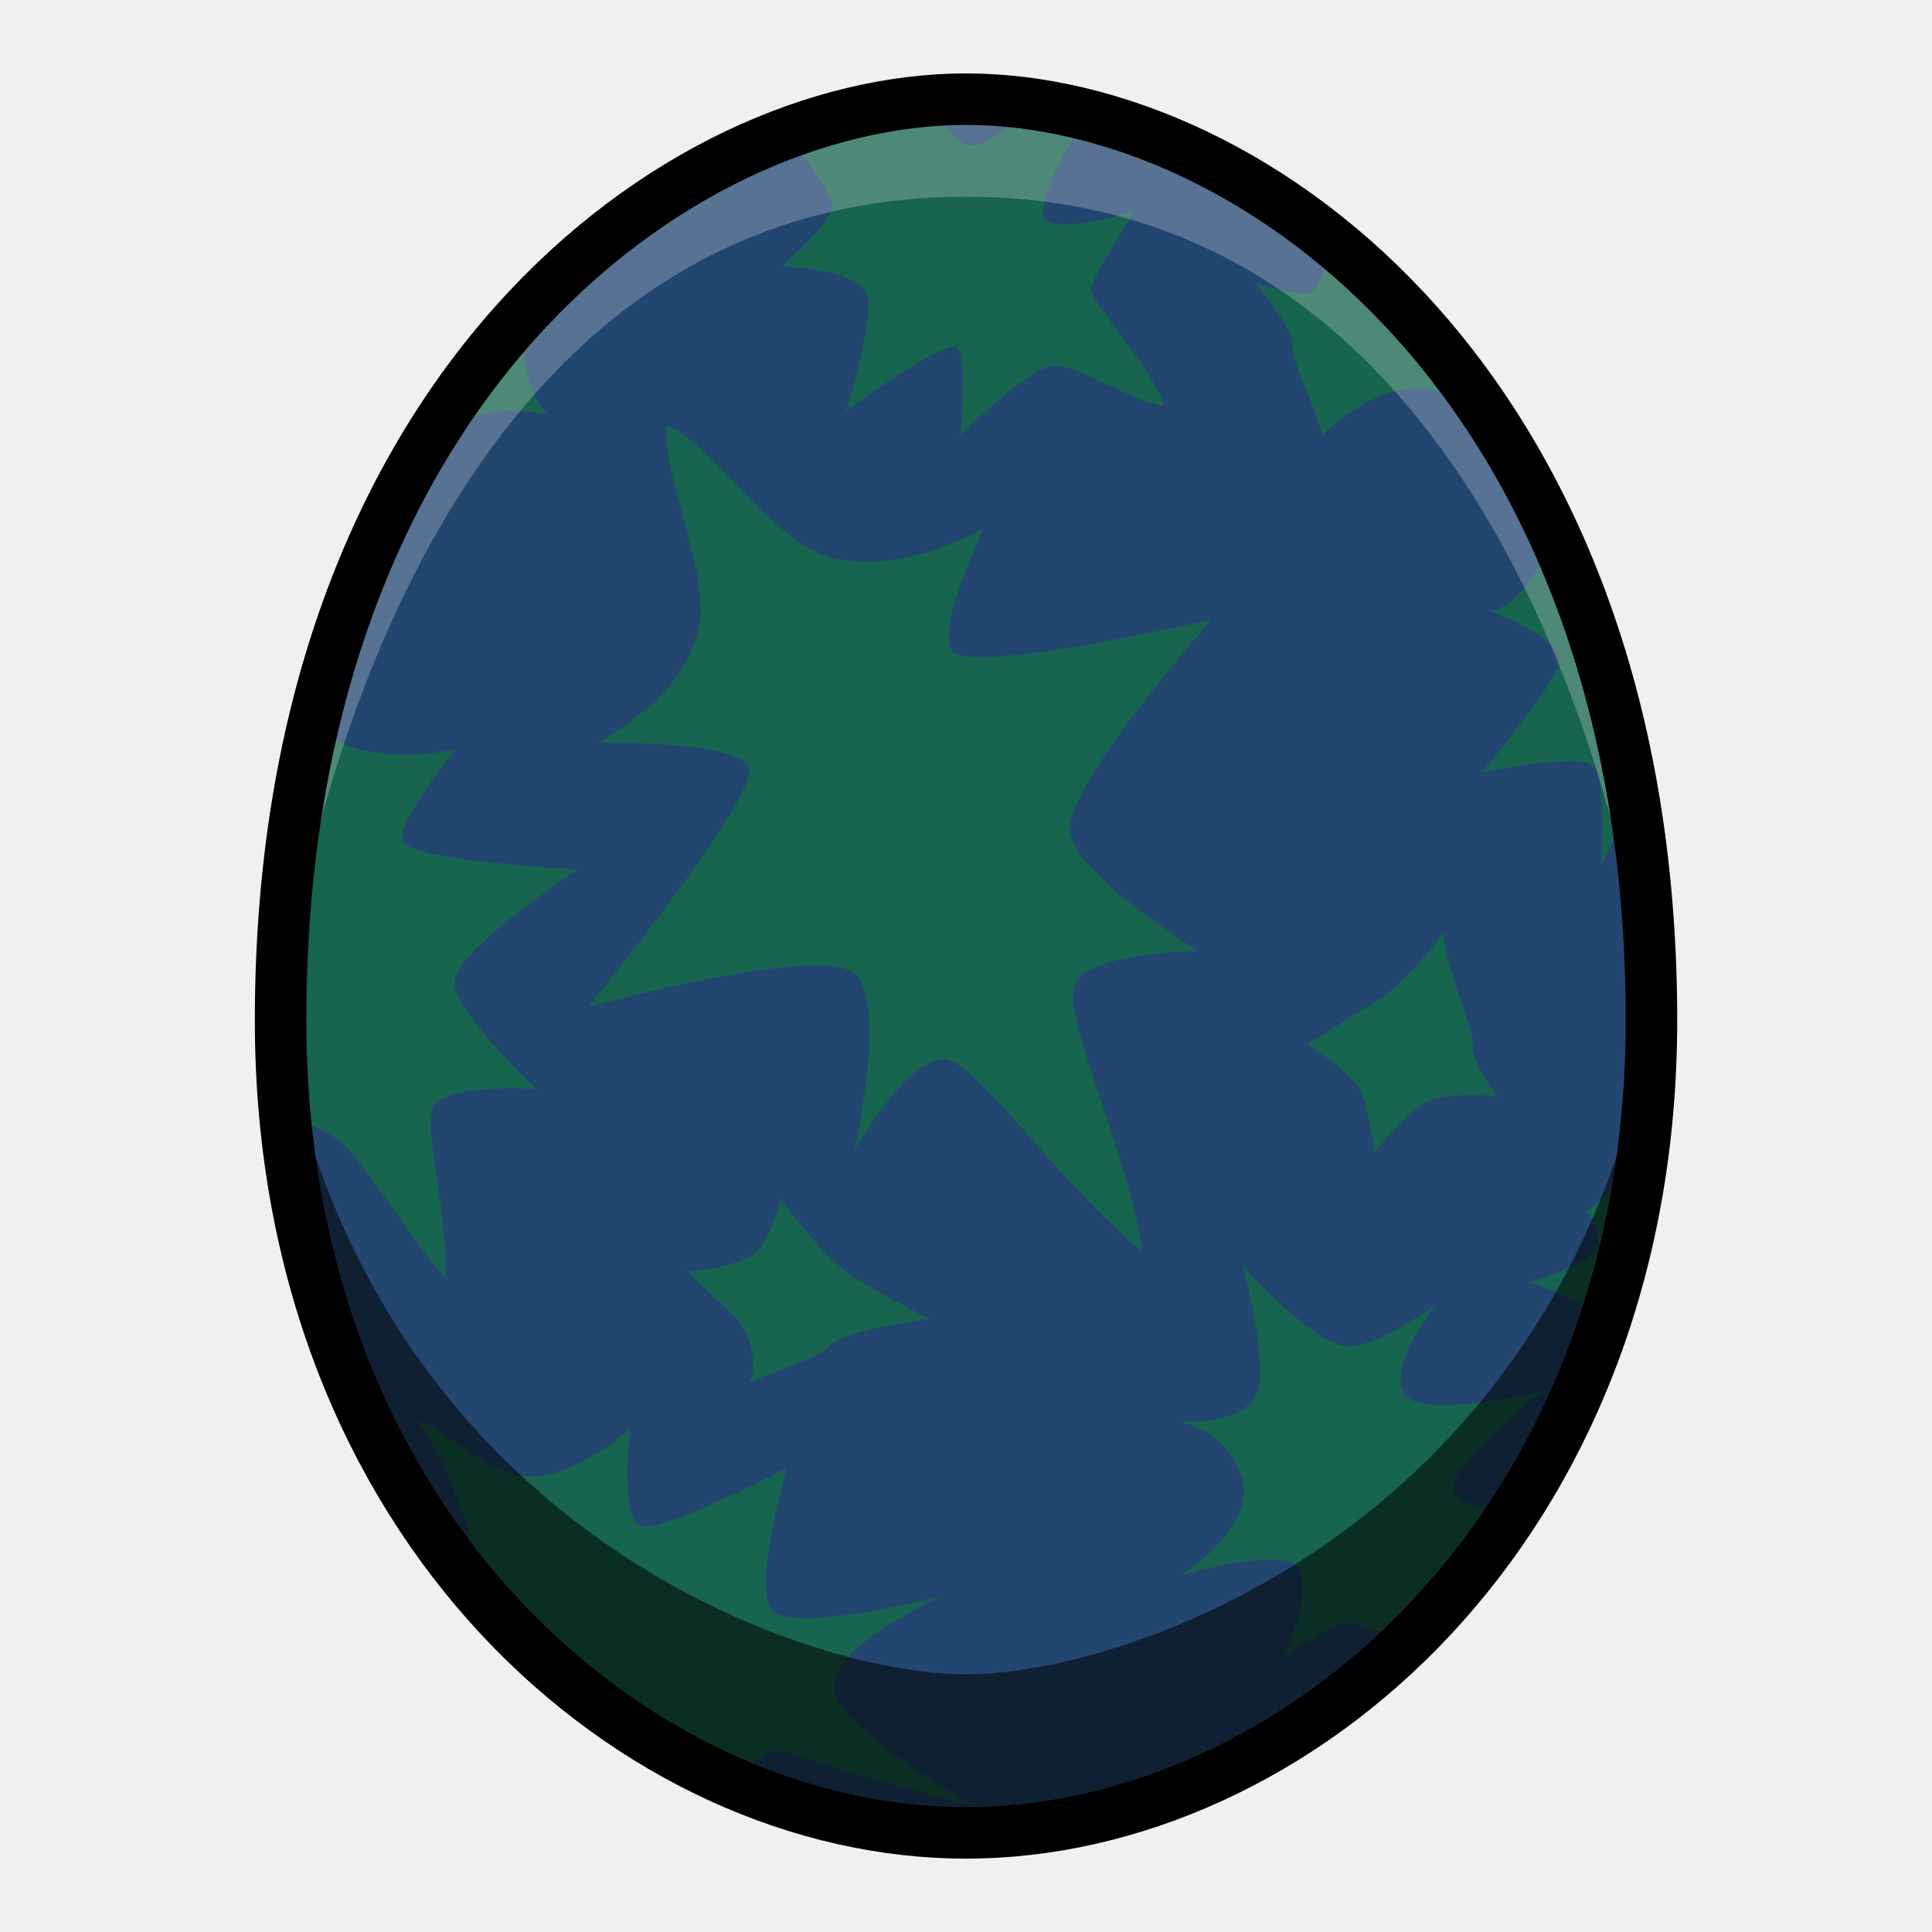
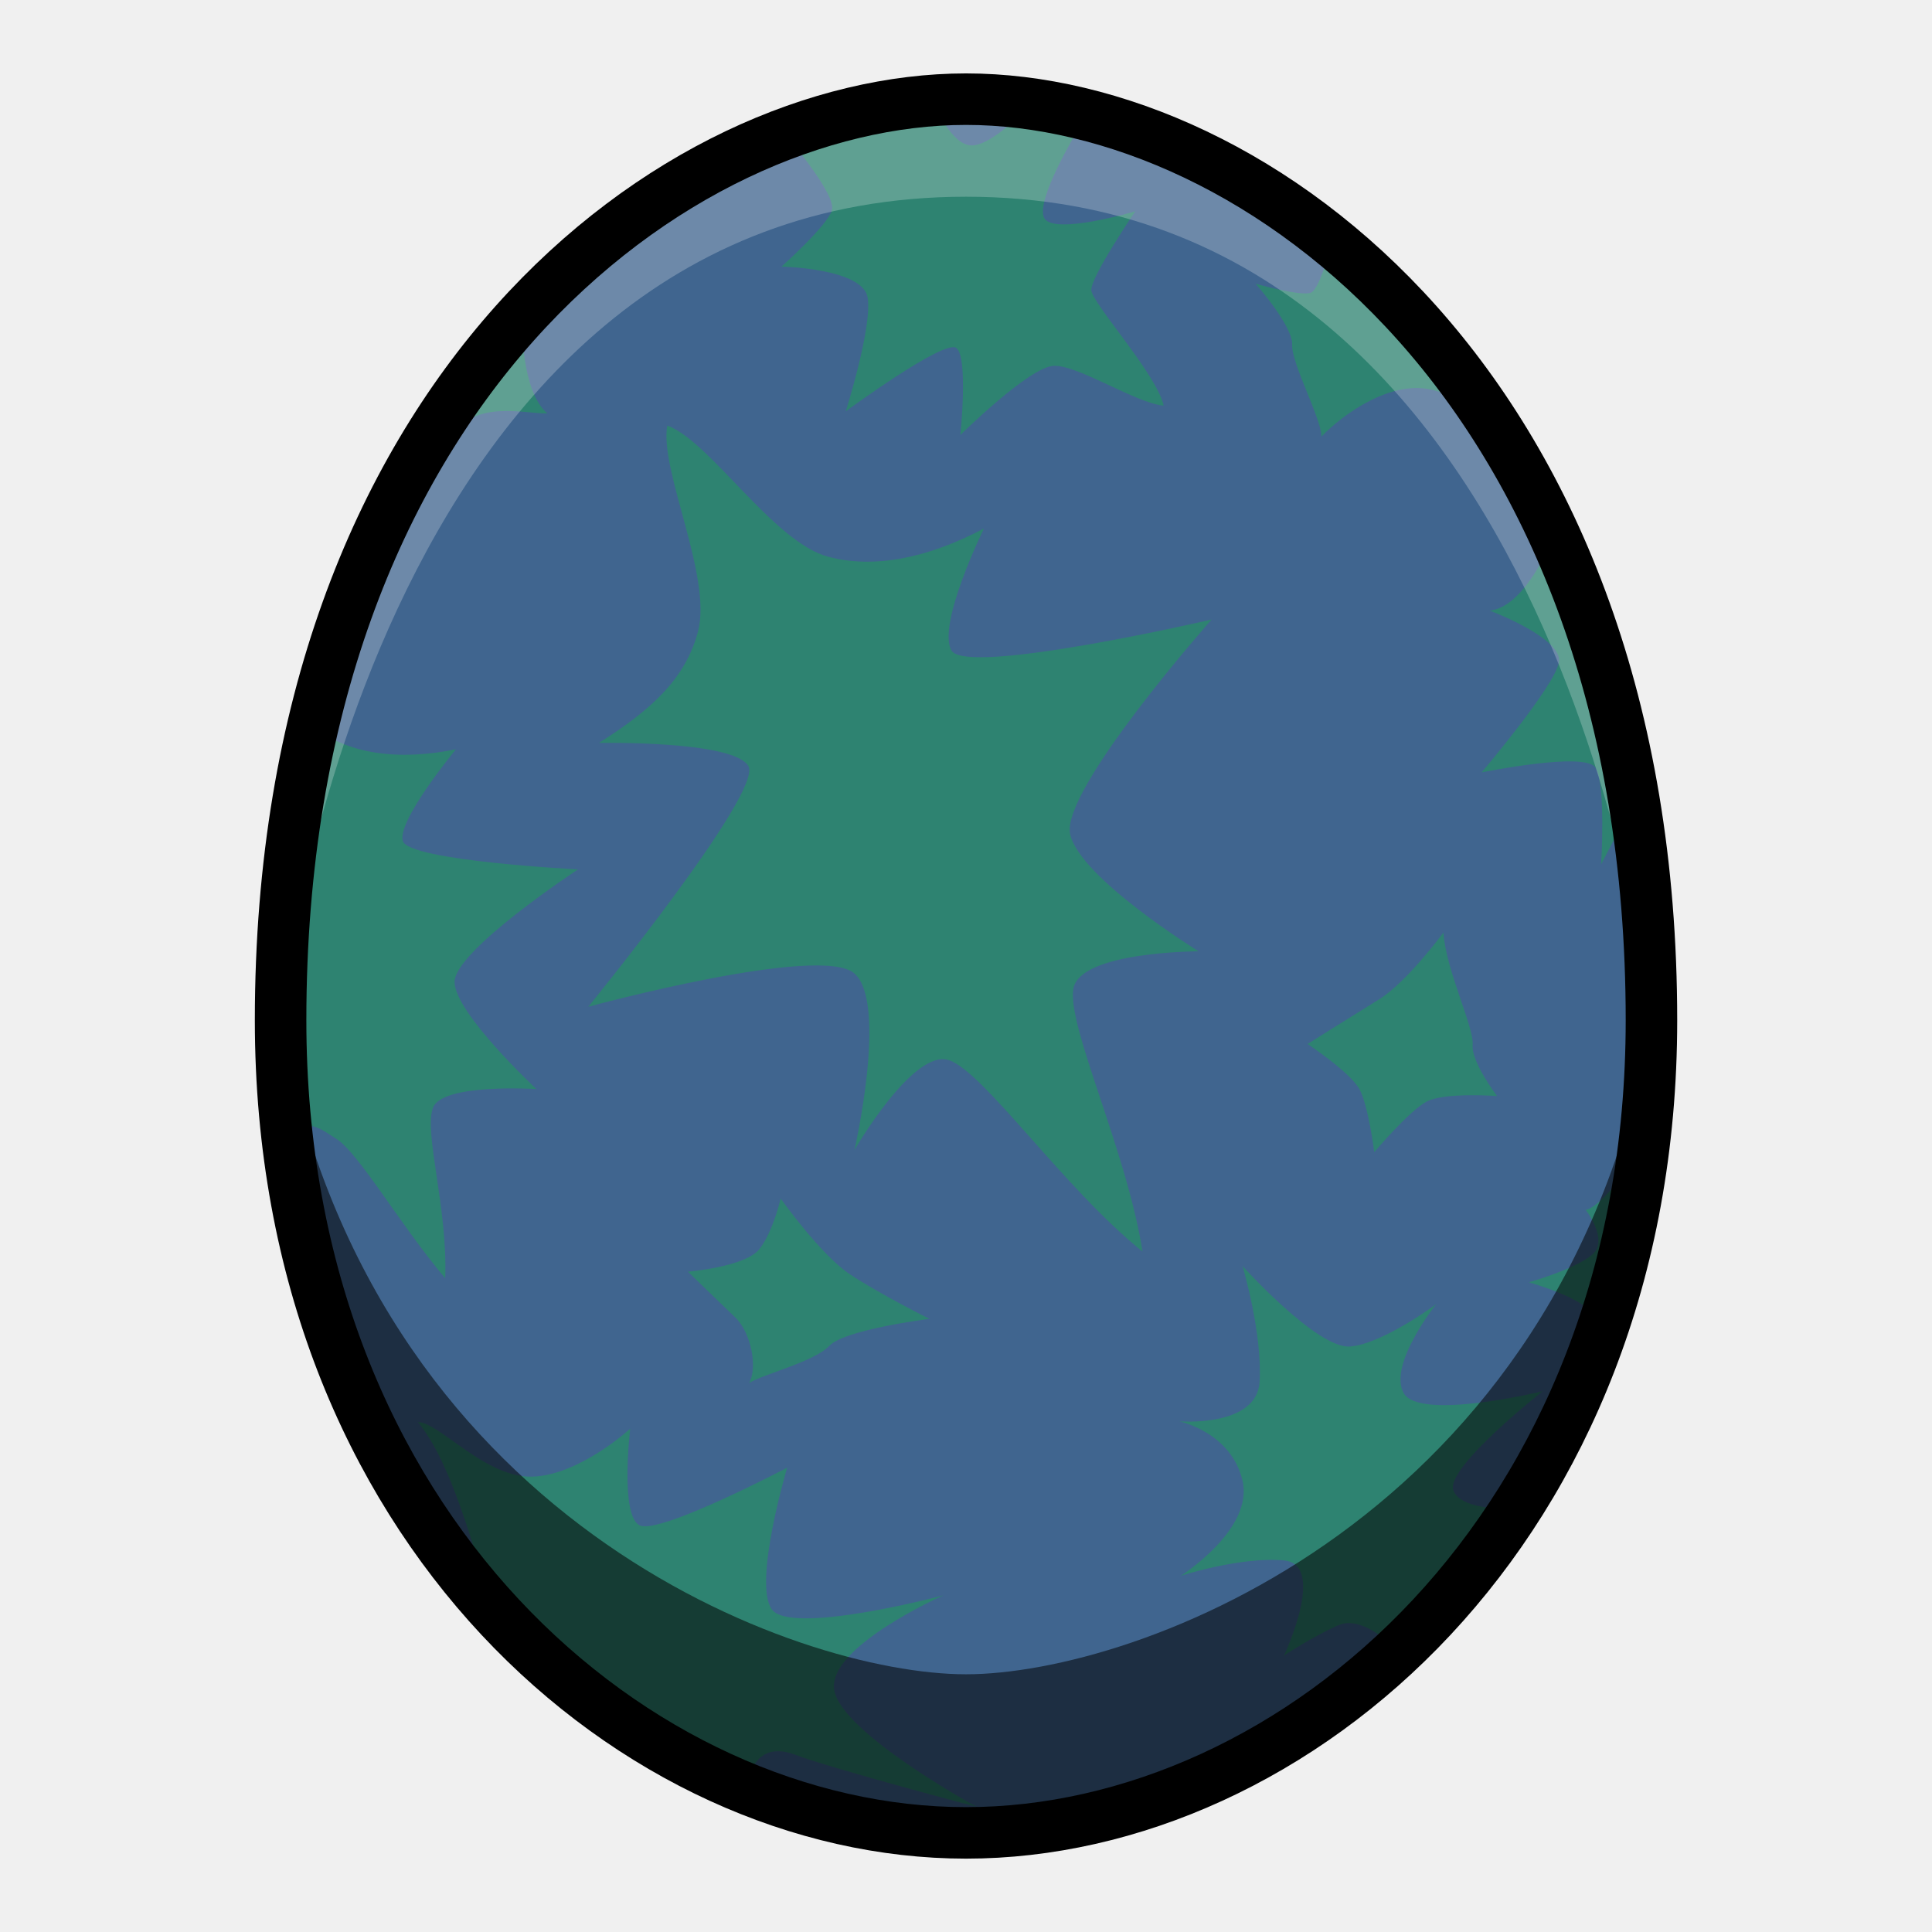
<svg xmlns="http://www.w3.org/2000/svg" viewBox="0 0 39.687 39.687">
-   <path d="M19.844 2.037c-5.953 0-14.08 5.977-14.08 18.922 0 10.442 7.34 16.692 14.08 16.692s14.08-6.25 14.08-16.692c0-12.945-8.127-18.922-14.08-18.922z" fill="#234670" />
-   <path d="m19.21 2.17-2.99.701s.969 1.136.868 1.453c-.1.318-1.035 1.153-1.035 1.153s1.67.033 1.77.635c.1.601-.45 2.338-.45 2.338s2.02-1.486 2.271-1.303c.25.184.084 1.788.084 1.788s1.42-1.404 1.92-1.42c.502-.017 1.688.768 2.256.818-.134-.634-1.47-2.104-1.487-2.372-.016-.267.903-1.62.903-1.62s-1.688.501-1.872.134c-.183-.368.702-1.82.702-1.82l-1.07-.418s-.7.75-1.118.75c-.418 0-.752-.818-.752-.818zm8.168 2.706-.016.083s-.234.969-.434 1.053c-.2.083-1.136-.184-1.136-.184s.768.868.751 1.253c-.017.384.602 1.52.602 1.887.45-.467 1.453-1.186 2.305-.952.852.234.801.1.801.1zm-16.653 1.75-.968.78s-.969 2.268-.473 1.536c.496-.733 1.5-.438 1.96-.45-.543-.46-.52-1.866-.52-1.866zm2.982 2.116c-.166.914.932 3.107.63 4.235-.253.952-.94 1.596-2.035 2.284 0 0 2.759-.054 3.071.474.313.528-3.289 4.946-3.289 4.946s4.792-1.304 5.473-.68c.681.626-.005 3.623-.005 3.623s1.22-2.112 1.952-1.843c.732.268 2.347 2.626 3.965 3.928-.318-2.053-1.553-4.63-1.42-5.399.134-.768 2.573-.768 2.573-.768s-2.438-1.504-2.639-2.406c-.2-.902 2.906-4.41 2.906-4.41s-5.044 1.17-5.345.635c-.3-.534.668-2.505.668-2.505-1.144.604-2.252.835-3.203.579-1.127-.303-2.427-2.38-3.302-2.693zm18.065 2.581s-.502 1.153-1.17 1.22c0 0 1.52.568 1.42 1.07-.1.5-1.587 2.254-1.587 2.254s2.122-.434 2.339-.1c.217.334.117 1.987.117 1.987l.584-1.118zM6.325 14.838l-.612 2.466.29 5.937c.336-.283.661.003.893.144.464.28 1.318 1.77 2.249 2.872.056-1.442-.444-2.997-.25-3.503.193-.507 2.124-.383 2.124-.383s-1.664-1.55-1.681-2.192c-.017-.642 2.536-2.32 2.536-2.32s-3.463-.175-3.598-.58c-.134-.404 1.09-1.887 1.09-1.887-1.113.227-2.248.143-3.04-.554zm23.325 4.32s-.751 1.019-1.32 1.37c-.567.35-1.47.918-1.47.918s.886.585 1.07.936c.183.35.3 1.286.3 1.286s.702-.835 1.07-1.036c.367-.2 1.453-.117 1.453-.117s-.535-.7-.502-1.052c.034-.35-.55-1.537-.6-2.305zm3.775 4.878s-.567.768-.851.818c0 0 .484.618.133.919-.35.3-1.303.568-1.303.568s1.32.367 1.337.751c.016.385.718-1.202.718-1.202zm-17.389.584s-.15.668-.434 1.036c-.284.367-1.47.467-1.47.467s.635.618.969.936c.334.317.467 1.053.284 1.353.284-.184 1.336-.434 1.653-.768.318-.334 2.055-.552 2.055-.552s-1.035-.517-1.637-.918c-.601-.401-1.42-1.554-1.42-1.554zm9.488 1.387s.412 1.386.35 2.38c-.057.939-1.653.81-1.653.81s1.07.217 1.303 1.22c.234 1.002-1.27 1.954-1.27 1.954s1.237-.4 2.122-.317c.885.083 0 1.954 0 1.954s.551-.367 1.102-.618c.552-.25 1.254.551 1.254.551l2.522-2.94s-1.27.067-1.403-.4c-.134-.469 1.837-2.022 1.837-2.022s-2.539.618-2.856.034c-.318-.585.668-1.821.668-1.821s-1.103.818-1.77.868c-.67.05-2.206-1.653-2.206-1.653zM8.586 29.214c.702.852 1.12 2.556 1.537 3.792.418 1.236 5.279 3.474 5.279 3.474s.133-.735.935-.434c.802.3 3.725 1.07 3.725 1.07s-2.756-1.504-2.924-2.39c-.167-.885 2.24-1.954 2.24-1.954s-3.142.835-3.526.284c-.384-.551.318-2.907.318-2.907s-2.606 1.37-3.024 1.187c-.417-.184-.2-1.988-.2-1.988s-1.036.952-2.005.985c-.968.033-1.92-1.12-2.355-1.12z" fill="#17644f" />
+   <path d="M19.844 2.037c-5.953 0-14.08 5.977-14.08 18.922 0 10.442 7.34 16.692 14.08 16.692s14.08-6.25 14.08-16.692c0-12.945-8.127-18.922-14.08-18.922z" fill="#40658f" />
+   <path d="m19.21 2.17-2.99.701s.969 1.136.868 1.453c-.1.318-1.035 1.153-1.035 1.153s1.67.033 1.77.635c.1.601-.45 2.338-.45 2.338s2.02-1.486 2.271-1.303c.25.184.084 1.788.084 1.788s1.42-1.404 1.92-1.42c.502-.017 1.688.768 2.256.818-.134-.634-1.47-2.104-1.487-2.372-.016-.267.903-1.62.903-1.62s-1.688.501-1.872.134c-.183-.368.702-1.82.702-1.82l-1.07-.418s-.7.75-1.118.75c-.418 0-.752-.818-.752-.818zm8.168 2.706-.016.083s-.234.969-.434 1.053c-.2.083-1.136-.184-1.136-.184s.768.868.751 1.253c-.017.384.602 1.52.602 1.887.45-.467 1.453-1.186 2.305-.952.852.234.801.1.801.1zm-16.653 1.75-.968.78s-.969 2.268-.473 1.536c.496-.733 1.5-.438 1.96-.45-.543-.46-.52-1.866-.52-1.866zm2.982 2.116c-.166.914.932 3.107.63 4.235-.253.952-.94 1.596-2.035 2.284 0 0 2.759-.054 3.071.474.313.528-3.289 4.946-3.289 4.946s4.792-1.304 5.473-.68c.681.626-.005 3.623-.005 3.623s1.22-2.112 1.952-1.843c.732.268 2.347 2.626 3.965 3.928-.318-2.053-1.553-4.63-1.42-5.399.134-.768 2.573-.768 2.573-.768s-2.438-1.504-2.639-2.406c-.2-.902 2.906-4.41 2.906-4.41s-5.044 1.17-5.345.635c-.3-.534.668-2.505.668-2.505-1.144.604-2.252.835-3.203.579-1.127-.303-2.427-2.38-3.302-2.693zm18.065 2.581s-.502 1.153-1.17 1.22c0 0 1.52.568 1.42 1.07-.1.5-1.587 2.254-1.587 2.254s2.122-.434 2.339-.1c.217.334.117 1.987.117 1.987l.584-1.118zM6.325 14.838l-.612 2.466.29 5.937c.336-.283.661.003.893.144.464.28 1.318 1.77 2.249 2.872.056-1.442-.444-2.997-.25-3.503.193-.507 2.124-.383 2.124-.383s-1.664-1.55-1.681-2.192c-.017-.642 2.536-2.32 2.536-2.32s-3.463-.175-3.598-.58c-.134-.404 1.09-1.887 1.09-1.887-1.113.227-2.248.143-3.04-.554zm23.325 4.32s-.751 1.019-1.32 1.37c-.567.35-1.47.918-1.47.918s.886.585 1.07.936c.183.35.3 1.286.3 1.286s.702-.835 1.07-1.036c.367-.2 1.453-.117 1.453-.117s-.535-.7-.502-1.052c.034-.35-.55-1.537-.6-2.305zm3.775 4.878s-.567.768-.851.818c0 0 .484.618.133.919-.35.3-1.303.568-1.303.568s1.32.367 1.337.751c.016.385.718-1.202.718-1.202zm-17.389.584s-.15.668-.434 1.036c-.284.367-1.47.467-1.47.467s.635.618.969.936c.334.317.467 1.053.284 1.353.284-.184 1.336-.434 1.653-.768.318-.334 2.055-.552 2.055-.552s-1.035-.517-1.637-.918c-.601-.401-1.42-1.554-1.42-1.554zm9.488 1.387s.412 1.386.35 2.38c-.057.939-1.653.81-1.653.81s1.07.217 1.303 1.22c.234 1.002-1.27 1.954-1.27 1.954s1.237-.4 2.122-.317c.885.083 0 1.954 0 1.954s.551-.367 1.102-.618c.552-.25 1.254.551 1.254.551l2.522-2.94s-1.27.067-1.403-.4c-.134-.469 1.837-2.022 1.837-2.022s-2.539.618-2.856.034c-.318-.585.668-1.821.668-1.821s-1.103.818-1.77.868c-.67.05-2.206-1.653-2.206-1.653zM8.586 29.214c.702.852 1.12 2.556 1.537 3.792.418 1.236 5.279 3.474 5.279 3.474s.133-.735.935-.434c.802.3 3.725 1.07 3.725 1.07s-2.756-1.504-2.924-2.39c-.167-.885 2.24-1.954 2.24-1.954s-3.142.835-3.526.284c-.384-.551.318-2.907.318-2.907s-2.606 1.37-3.024 1.187c-.417-.184-.2-1.988-.2-1.988s-1.036.952-2.005.985c-.968.033-1.92-1.12-2.355-1.12z" fill="#2e8371" />
  <path d="M19.844 2.037c-8.886 0-14.08 9.48-14.08 18.922 0 0 1.718-16.918 14.08-16.918s14.08 16.918 14.08 16.918c0-9.441-5.195-18.922-14.08-18.922z" opacity=".238" fill="#fff" />
  <path d="M5.764 20.96c.25 12.681 10.938 16.69 14.08 16.69 3.141 0 13.83-4.009 14.08-16.69-1.822 10.269-10.607 13.433-14.08 13.433-3.474 0-12.258-3.164-14.08-13.434z" opacity=".541" />
  <path d="M19.844 2.037c-5.953 0-14.08 5.976-14.08 18.922 0 10.442 7.34 16.692 14.08 16.692s14.08-6.25 14.08-16.692c0-12.946-8.127-18.922-14.08-18.922z" fill="none" stroke="#000" stroke-width="1.058" />
</svg>
